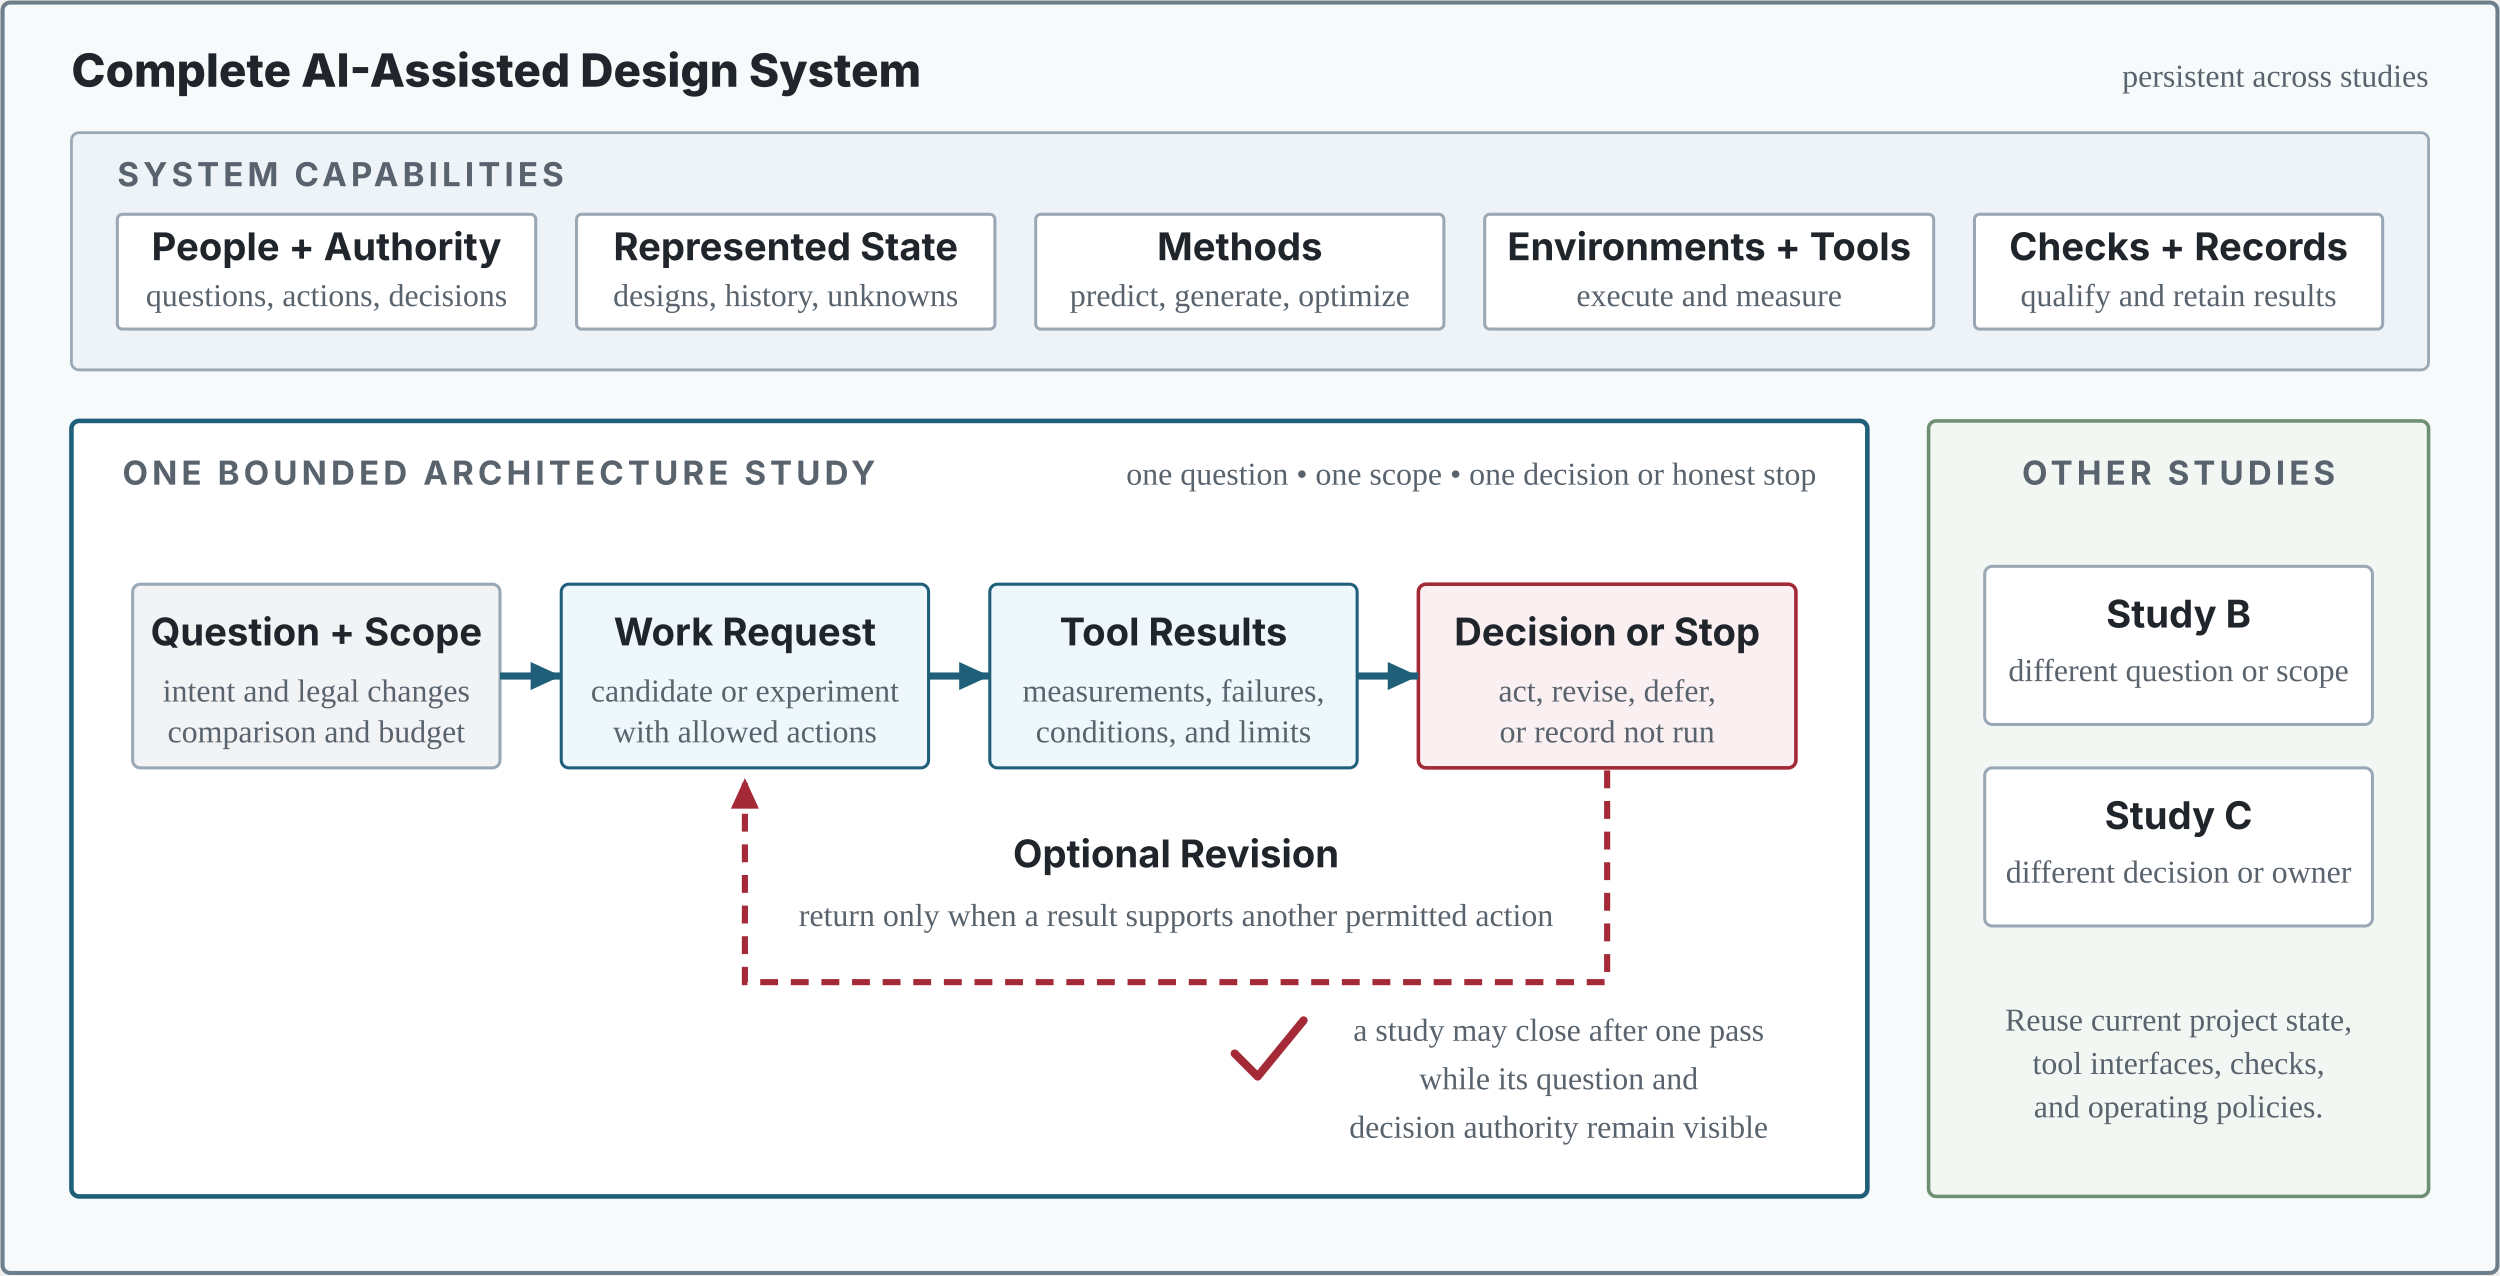
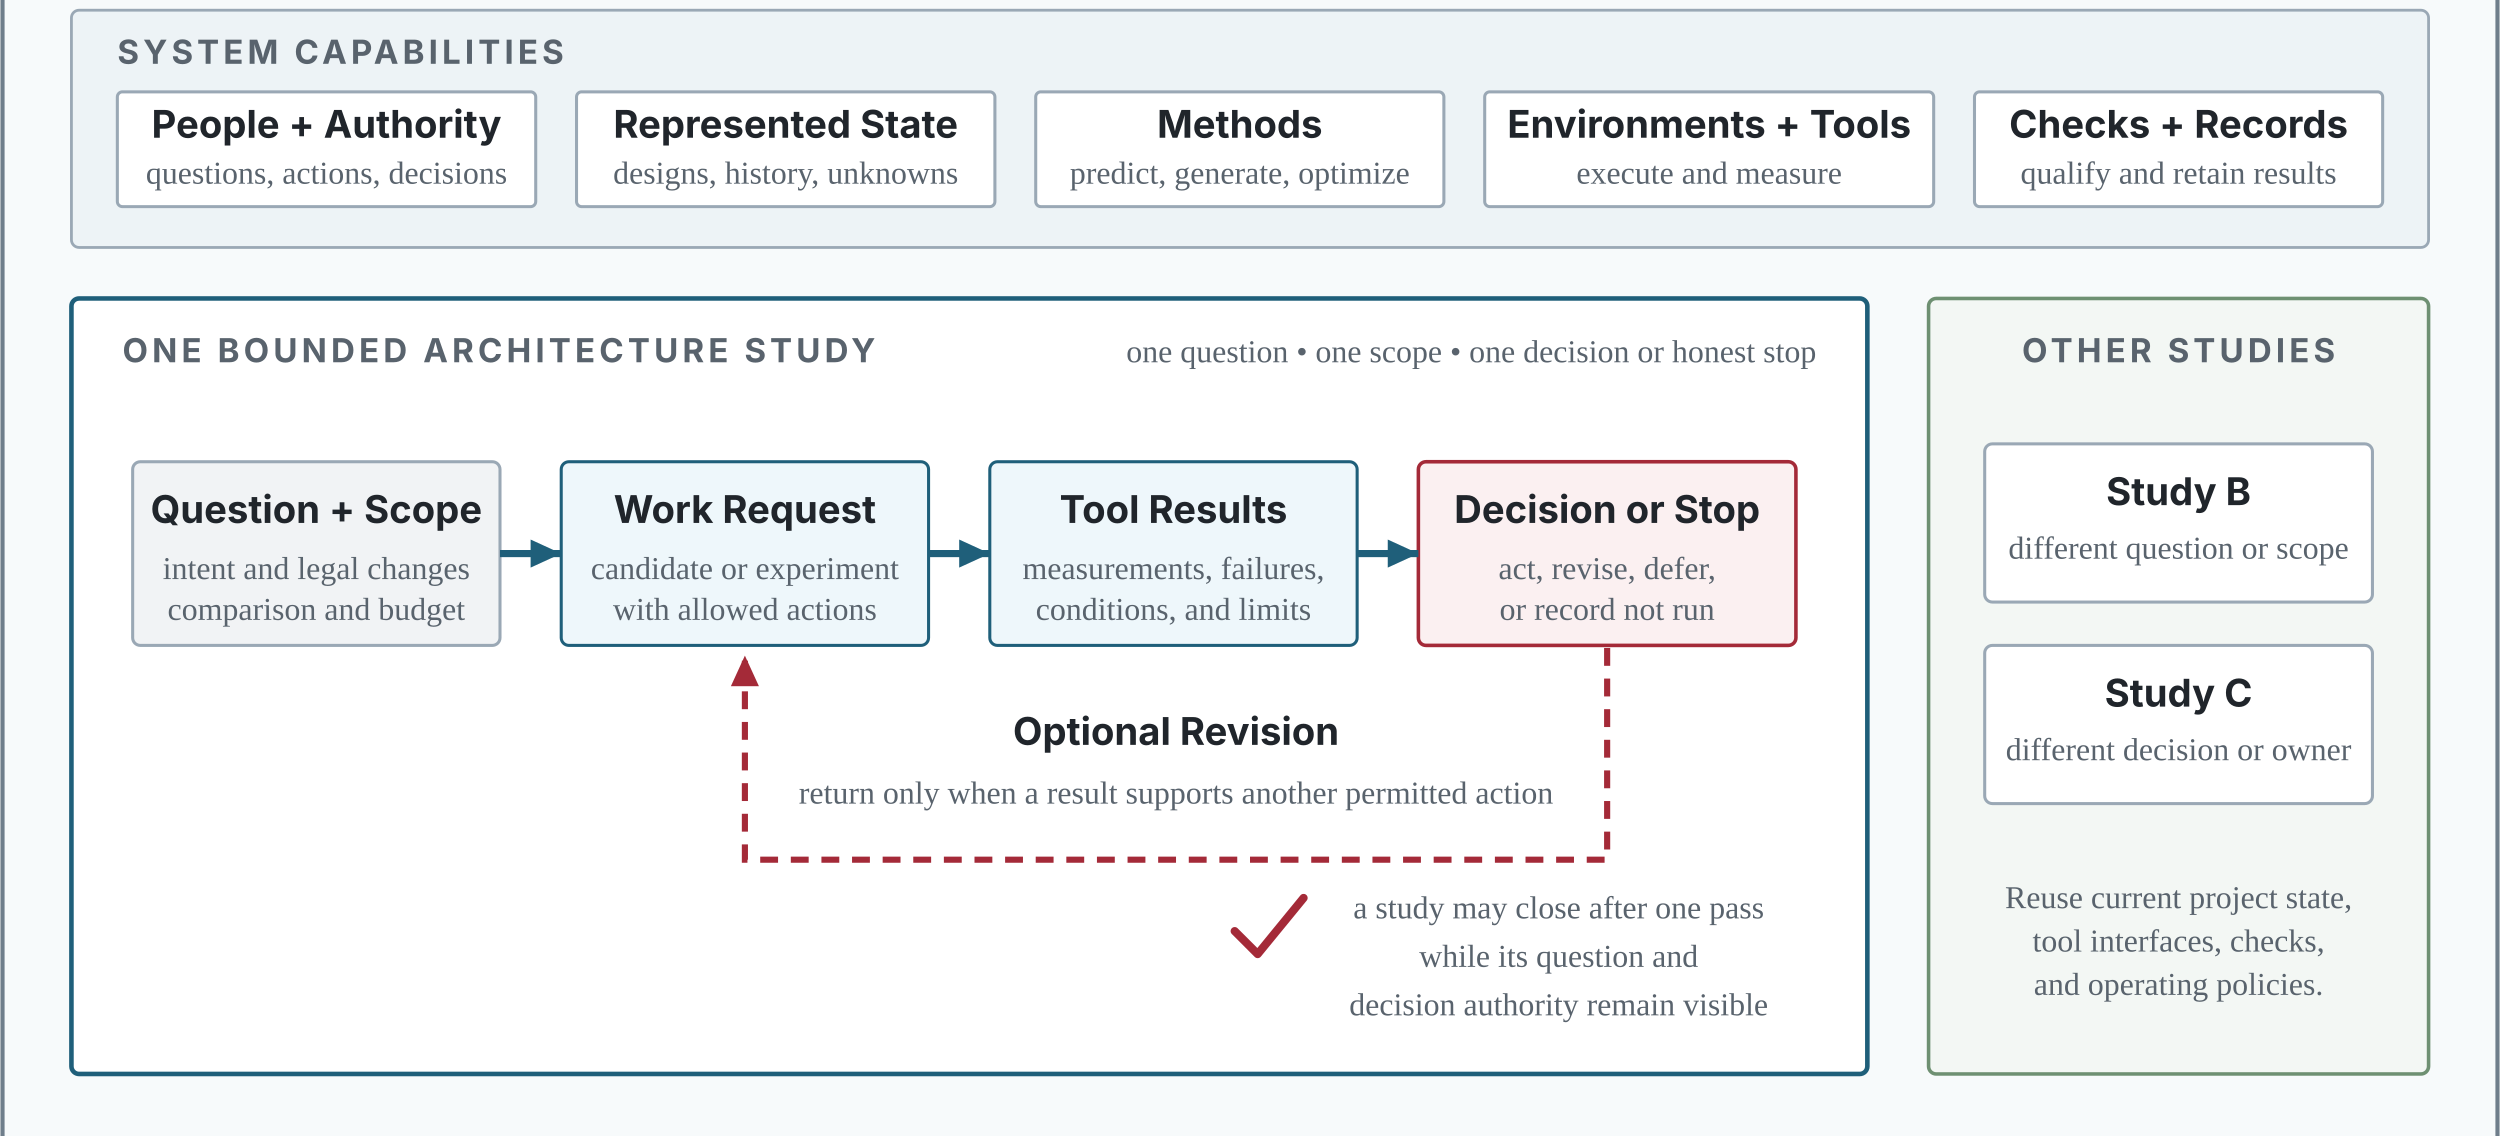
- <svg xmlns="http://www.w3.org/2000/svg" viewBox="0 0 980 500" role="img" aria-labelledby="title desc">
+ <svg xmlns="http://www.w3.org/2000/svg" viewBox="0 48 980 445" role="img" aria-labelledby="title desc">
  <defs>
    <style>
      .head { fill: #20252B; font-family: Inter, -apple-system, BlinkMacSystemFont, "Segoe UI", sans-serif; font-size: 18px; font-weight: 760; }
      .label { fill: #20252B; font-family: Inter, -apple-system, BlinkMacSystemFont, "Segoe UI", sans-serif; font-size: 15px; font-weight: 720; }
      .small { fill: #59636D; font-family: Georgia, "Times New Roman", serif; font-size: 12.5px; }
      .section { fill: #59636D; font-family: Inter, -apple-system, BlinkMacSystemFont, "Segoe UI", sans-serif; font-size: 13px; font-weight: 750; letter-spacing: 1.6px; }
      .arrow { fill: none; stroke: #1F5F7A; stroke-width: 2.8; stroke-linecap: butt; vector-effect: non-scaling-stroke; }
      .return { fill: none; stroke: #A42A38; stroke-width: 2.4; stroke-dasharray: 7 5; vector-effect: non-scaling-stroke; }
      .box { fill: #FFFFFF; stroke: #9AA8B5; stroke-width: 1.2; }
    </style>
    <marker id="arrow" markerWidth="12" markerHeight="11" refX="12" refY="5.5" orient="auto" markerUnits="userSpaceOnUse">
      <path d="M0 0L12 5.5L0 11Z" fill="#1F5F7A" />
    </marker>
    <marker id="return-arrow" markerWidth="12" markerHeight="11" refX="12" refY="5.5" orient="auto" markerUnits="userSpaceOnUse">
      <path d="M0 0L12 5.5L0 11Z" fill="#A42A38" />
    </marker>
  </defs>
  <rect x="1" y="1" width="978" height="498" rx="3" fill="#F7FAFB" stroke="#6F7E8B" stroke-width="1.6" />
-   <text x="28" y="34" class="head">Complete AI-Assisted Design System</text>
-   <text x="952" y="34" class="small" text-anchor="end">persistent across studies</text>
  <rect x="28" y="52" width="924" height="93" rx="3" fill="#EDF3F6" stroke="#9AA8B5" stroke-width="1.1" />
  <text x="46" y="73" class="section">SYSTEM CAPABILITIES</text>
  <g>
    <rect x="46" y="84" width="164" height="45" rx="2" class="box" />
    <text x="128" y="102" class="label" text-anchor="middle">People + Authority</text>
    <text x="128" y="120" class="small" text-anchor="middle">questions, actions, decisions</text>
  </g>
  <g>
    <rect x="226" y="84" width="164" height="45" rx="2" class="box" />
    <text x="308" y="102" class="label" text-anchor="middle">Represented State</text>
    <text x="308" y="120" class="small" text-anchor="middle">designs, history, unknowns</text>
  </g>
  <g>
    <rect x="406" y="84" width="160" height="45" rx="2" class="box" />
    <text x="486" y="102" class="label" text-anchor="middle">Methods</text>
    <text x="486" y="120" class="small" text-anchor="middle">predict, generate, optimize</text>
  </g>
  <g>
    <rect x="582" y="84" width="176" height="45" rx="2" class="box" />
    <text x="670" y="102" class="label" text-anchor="middle">Environments + Tools</text>
    <text x="670" y="120" class="small" text-anchor="middle">execute and measure</text>
  </g>
  <g>
    <rect x="774" y="84" width="160" height="45" rx="2" class="box" />
    <text x="854" y="102" class="label" text-anchor="middle">Checks + Records</text>
    <text x="854" y="120" class="small" text-anchor="middle">qualify and retain results</text>
  </g>
  <rect x="28" y="165" width="704" height="304" rx="3" fill="#FFFFFF" stroke="#1F5F7A" stroke-width="1.8" />
  <text x="48" y="190" class="section">ONE BOUNDED ARCHITECTURE STUDY</text>
  <text x="712" y="190" class="small" text-anchor="end">one question • one scope • one decision or honest stop</text>
  <g>
    <rect x="52" y="229" width="144" height="72" rx="3" fill="#F1F3F5" stroke="#9AA8B5" stroke-width="1.2" />
    <text x="124" y="253" class="label" text-anchor="middle">Question + Scope</text>
    <text x="124" y="275" class="small" text-anchor="middle">intent and legal changes</text>
    <text x="124" y="291" class="small" text-anchor="middle">comparison and budget</text>
  </g>
  <g>
    <rect x="220" y="229" width="144" height="72" rx="3" fill="#EEF7FB" stroke="#1F5F7A" stroke-width="1.2" />
    <text x="292" y="253" class="label" text-anchor="middle">Work Request</text>
    <text x="292" y="275" class="small" text-anchor="middle">candidate or experiment</text>
    <text x="292" y="291" class="small" text-anchor="middle">with allowed actions</text>
  </g>
  <g>
    <rect x="388" y="229" width="144" height="72" rx="3" fill="#EEF7FB" stroke="#1F5F7A" stroke-width="1.2" />
    <text x="460" y="253" class="label" text-anchor="middle">Tool Results</text>
    <text x="460" y="275" class="small" text-anchor="middle">measurements, failures,</text>
    <text x="460" y="291" class="small" text-anchor="middle">conditions, and limits</text>
  </g>
  <g>
    <rect x="556" y="229" width="148" height="72" rx="3" fill="#FBF0F1" stroke="#A42A38" stroke-width="1.4" />
    <text x="630" y="253" class="label" text-anchor="middle">Decision or Stop</text>
    <text x="630" y="275" class="small" text-anchor="middle">act, revise, defer,</text>
    <text x="630" y="291" class="small" text-anchor="middle">or record not run</text>
  </g>
  <path class="arrow" d="M196 265H220" marker-end="url(#arrow)" />
  <path class="arrow" d="M364 265H388" marker-end="url(#arrow)" />
  <path class="arrow" d="M532 265H556" marker-end="url(#arrow)" />
  <path class="return" d="M630 302V385H292V305" marker-end="url(#return-arrow)" />
  <text x="461" y="340" class="label" text-anchor="middle" fill="#A42A38">Optional Revision</text>
  <text x="461" y="363" class="small" text-anchor="middle">return only when a result supports another permitted action</text>
  <path d="M484 413L493 422L511 400" fill="none" stroke="#A42A38" stroke-width="3.2" stroke-linecap="round" stroke-linejoin="round" />
  <text x="611" y="408" class="small" text-anchor="middle">a study may close after one pass</text>
  <text x="611" y="427" class="small" text-anchor="middle">while its question and</text>
  <text x="611" y="446" class="small" text-anchor="middle">decision authority remain visible</text>
  <rect x="756" y="165" width="196" height="304" rx="3" fill="#F3F7F4" stroke="#6E9072" stroke-width="1.4" />
  <text x="854" y="190" class="section" text-anchor="middle">OTHER STUDIES</text>
  <g>
    <rect x="778" y="222" width="152" height="62" rx="3" class="box" />
    <text x="854" y="246" class="label" text-anchor="middle">Study B</text>
    <text x="854" y="267" class="small" text-anchor="middle">different question or scope</text>
  </g>
  <g>
    <rect x="778" y="301" width="152" height="62" rx="3" class="box" />
    <text x="854" y="325" class="label" text-anchor="middle">Study C</text>
    <text x="854" y="346" class="small" text-anchor="middle">different decision or owner</text>
  </g>
  <text x="854" y="404" class="small" text-anchor="middle">Reuse current project state,</text>
  <text x="854" y="421" class="small" text-anchor="middle">tool interfaces, checks,</text>
  <text x="854" y="438" class="small" text-anchor="middle">and operating policies.</text>
</svg>
